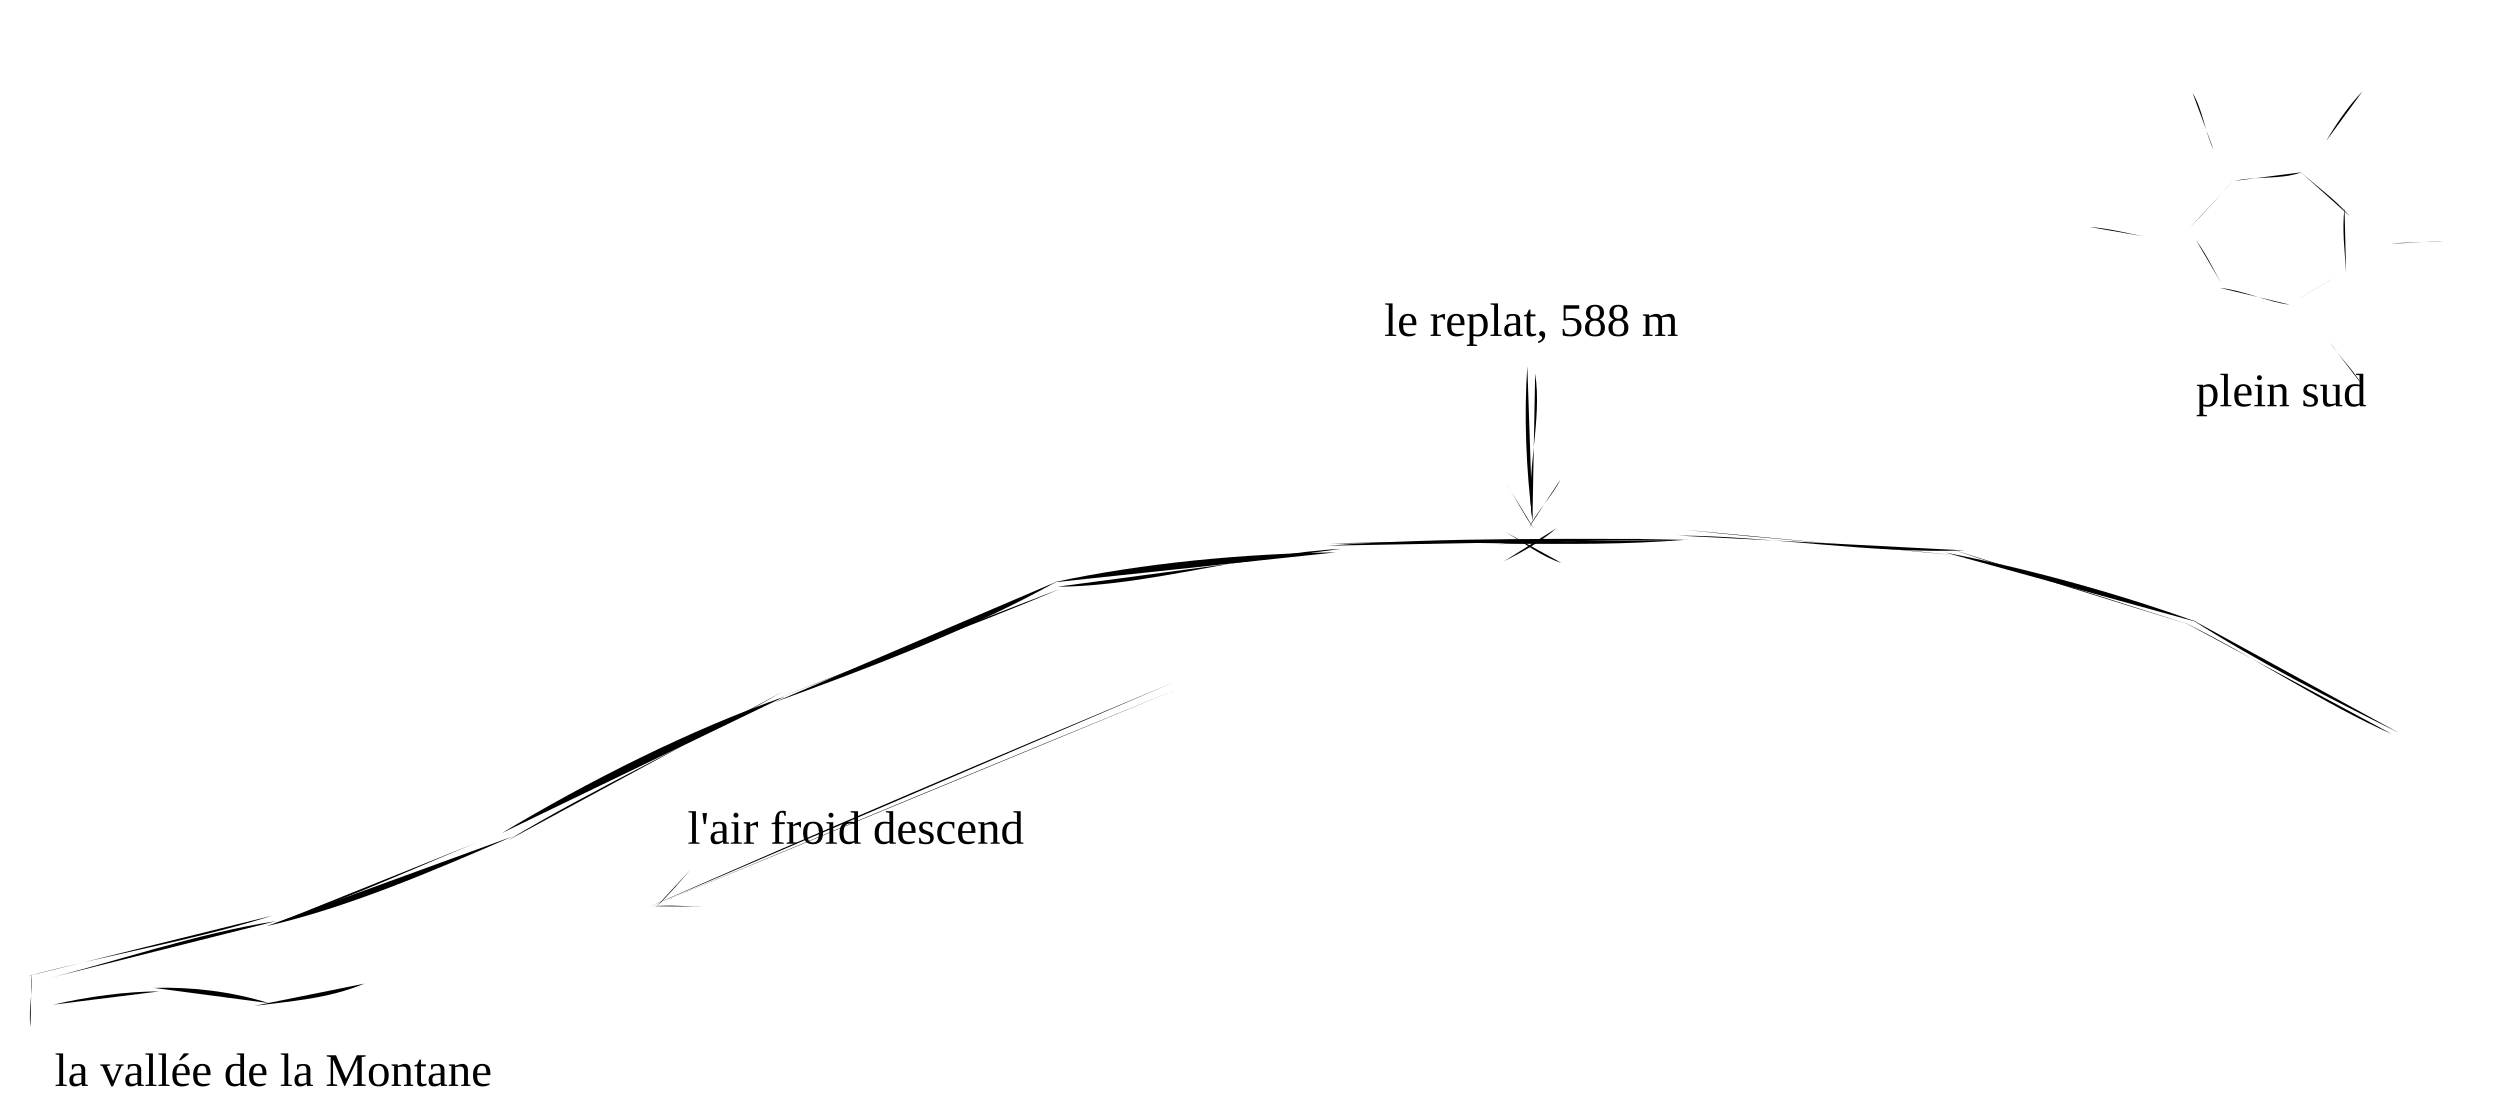
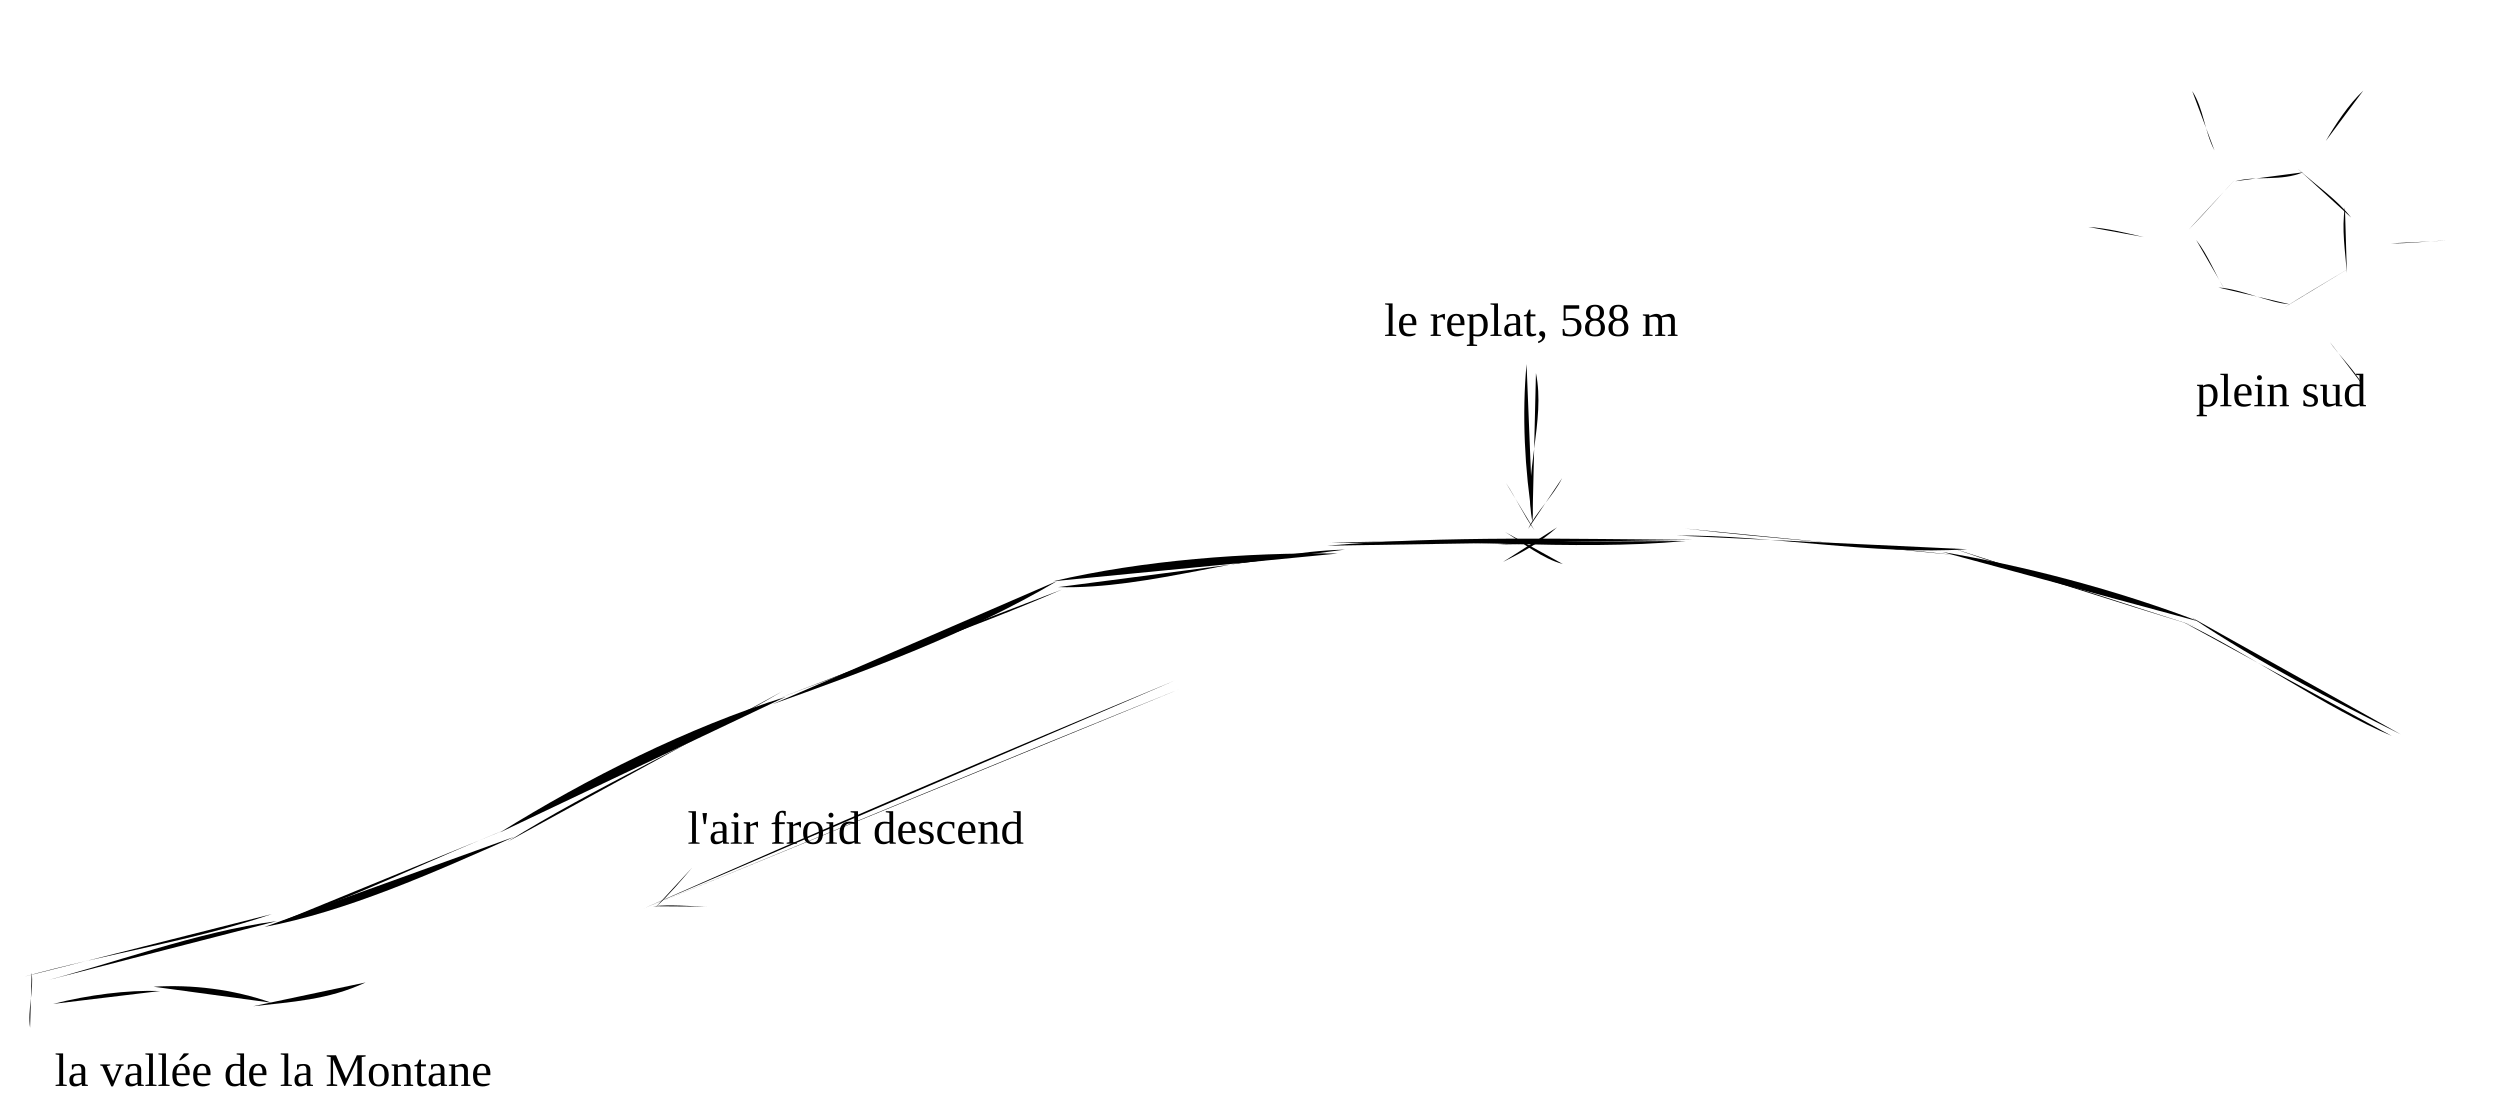
<svg viewBox="0 0 640 280" role="img" aria-labelledby="t-coupe d-coupe" class="croquis">
-   <path class="trait-croquis" d="M8.6 251.4C28.4 246.6 50.3 238.9 70.7 235.8" />
-   <path class="trait-croquis" d="M6.6 250.0C27.1 244.5 49.5 240.8 69.7 234.4" />
-   <path class="trait-croquis" d="M68.2 237.1C88.6 232.5 110.8 223.0 131.3 214.1" />
-   <path class="trait-croquis" d="M69.8 236.7C89.2 230.2 111.3 219.8 130.5 212.3" />
-   <path class="trait-croquis" d="M128.4 213.3C150.7 199.9 176.5 186.9 200.9 178.3" />
-   <path class="trait-croquis" d="M129.9 215.2C151.8 201.9 178.6 189.6 200.3 177.1" />
-   <path class="trait-croquis" d="M198.4 179.0C221.2 170.2 249.1 160.3 271.5 150.7" />
-   <path class="trait-croquis" d="M198.2 179.8C220.2 171.8 247.8 161.6 270.5 148.9" />
-   <path class="trait-croquis" d="M270.7 150.2C293.8 150.1 320.0 141.7 343.4 140.5" />
-   <path class="trait-croquis" d="M269.6 149.1C292.5 144.1 318.9 141.7 342.0 141.4" />
-   <path class="trait-croquis" d="M340.4 139.2C369.5 137.9 402.2 140.6 431.2 138.2" />
-   <path class="trait-croquis" d="M339.8 139.7C369.5 137.5 402.9 138.0 432.6 138.0" />
-   <path class="trait-croquis" d="M429.5 137.1C452.9 137.2 479.3 141.8 502.9 140.9" />
-   <path class="trait-croquis" d="M431.1 135.6C453.6 138.1 478.7 139.8 501.1 142.2" />
-   <path class="trait-croquis" d="M497.8 141.4C517.8 145.3 541.5 151.6 562.6 159.3" />
-   <path class="trait-croquis" d="M499.3 140.5C518.9 147.1 541.7 154.1 561.8 160.3" />
-   <path class="trait-croquis" d="M560.9 158.5C577.9 169.4 596.6 178.9 614.1 187.6" />
-   <path class="trait-croquis" d="M559.1 159.3C576.5 167.8 595.5 180.6 612.3 187.9" />
-   <path class="trait-croquis" d="M8.1 249.2C8.5 253.6 7.2 258.5 7.8 262.9" />
-   <path class="trait-croquis" d="M13.6 257.2C22.6 255.1 32.4 253.8 40.8 253.8" />
-   <path class="trait-croquis" d="M39.4 252.9C48.9 252.6 59.3 253.8 68.8 256.8" />
-   <path class="trait-croquis" d="M65.1 257.5C74.4 256.3 84.0 255.7 93.3 251.8" />
-   <path class="trait-croquis" d="M391.0 93.7C390.1 106.3 390.7 120.4 392.3 133.0" />
-   <path class="trait-croquis" d="M393.0 95.6C394.9 107.7 390.4 121.2 392.3 133.3" />
-   <path class="trait-croquis" d="M385.6 123.7C387.9 127.3 390.1 131.9 392.7 135.4" />
-   <path class="trait-croquis" d="M391.4 135.1C393.4 131.0 397.4 127.0 399.5 122.7" />
-   <path class="trait-croquis" d="M383.6 139.3C389.2 139.0 395.4 138.6 400.9 139.0" />
-   <path class="trait-croquis" d="M383.9 139.1C389.4 139.4 395.6 137.9 401.1 138.7" />
-   <path class="trait-croquis" d="M385.4 136.2C390.1 138.9 394.6 142.5 399.7 144.1" />
-   <path class="trait-croquis" d="M398.5 135.2C394.3 138.8 389.9 141.2 385.0 143.7" />
-   <path class="trait-croquis" d="M301.6 176.3C259.2 193.6 210.8 213.7 166.6 232.1" />
-   <path class="trait-croquis" d="M300.6 174.6C258.2 192.3 209.1 213.2 165.4 232.5" />
-   <path class="trait-croquis" d="M167.4 232.0C171.6 231.6 176.3 232.1 180.5 232.1" />
-   <path class="trait-croquis" d="M167.9 232.2C171.2 229.2 174.5 225.2 176.9 222.5" />
-   <path class="trait-croquis" d="M560.2 58.7C565.1 53.7 569.3 48.8 572.6 45.4" />
-   <path class="trait-croquis" d="M572.1 46.3C577.6 45.0 583.8 46.1 589.2 44.1" />
-   <path class="trait-croquis" d="M588.0 43.2C593.0 47.7 597.7 50.9 601.5 55.3" />
-   <path class="trait-croquis" d="M600.2 53.3C599.5 58.6 600.3 64.6 600.6 69.9" />
-   <path class="trait-croquis" d="M600.8 69.1C595.6 72.2 589.4 75.9 584.8 78.7" />
-   <path class="trait-croquis" d="M586.2 78.0C580.7 77.4 574.3 74.3 568.3 73.7" />
-   <path class="trait-croquis" d="M569.7 74.3C567.2 70.2 565.2 65.6 562.2 61.5" />
-   <path class="trait-croquis" d="M548.7 60.5C544.2 59.6 539.4 58.4 534.9 58.1" />
-   <path class="trait-croquis" d="M566.7 38.4C564.4 33.7 564.0 28.3 561.3 23.8" />
-   <path class="trait-croquis" d="M595.5 36.1C597.8 32.1 601.4 26.8 604.8 23.4" />
-   <path class="trait-croquis" d="M611.9 62.3C616.3 62.4 621.3 61.7 625.7 61.7" />
-   <path class="trait-croquis" d="M596.3 87.6C598.5 90.8 602.6 94.9 604.6 98.4" />
+   <path class="trait-croquis" d="M8.8 251.8C28.5 246.9 50.3 238.5 70.9 235.8" />
+   <path class="trait-croquis" d="M6.3 250.0C26.9 244.2 49.4 240.9 69.6 234.0" />
+   <path class="trait-croquis" d="M67.7 237.3C88.5 233.4 110.8 223.5 131.7 214.2" />
+   <path class="trait-croquis" d="M69.8 236.8C89.2 230.5 111.4 219.5 130.6 211.9" />
+   <path class="trait-croquis" d="M128.0 213.1C150.3 199.2 176.2 186.2 201.1 178.4" />
+   <path class="trait-croquis" d="M129.9 215.5C151.7 201.8 178.8 189.6 200.4 176.9" />
+   <path class="trait-croquis" d="M198.0 179.3C220.9 170.5 249.5 160.7 271.9 150.9" />
+   <path class="trait-croquis" d="M197.7 180.3C219.6 172.5 247.9 162.3 270.7 148.7" />
+   <path class="trait-croquis" d="M270.9 150.3C294.2 151.0 320.6 141.3 344.3 140.7" />
+   <path class="trait-croquis" d="M269.6 148.8C292.6 143.4 319.2 141.4 342.5 141.7" />
+   <path class="trait-croquis" d="M340.5 139.0C369.6 137.6 402.5 141.2 431.5 138.5" />
+   <path class="trait-croquis" d="M339.7 139.7C369.7 137.1 403.3 138.0 433.3 138.2" />
+   <path class="trait-croquis" d="M429.3 137.1C453.0 136.9 479.8 142.2 503.6 140.6" />
+   <path class="trait-croquis" d="M431.3 135.3C453.9 138.0 479.0 139.6 501.4 142.2" />
+   <path class="trait-croquis" d="M497.2 141.3C517.5 144.7 541.7 150.9 563.2 159.2" />
+   <path class="trait-croquis" d="M499.1 140.1C518.9 146.9 542.0 154.1 562.3 160.4" />
+   <path class="trait-croquis" d="M561.1 158.1C578.3 169.7 596.9 179.2 614.6 188.0" />
+   <path class="trait-croquis" d="M558.8 159.2C576.5 167.7 595.5 181.3 612.3 188.4" />
+   <path class="trait-croquis" d="M8.1 249.0C8.7 253.5 7.0 258.6 7.7 263.1" />
+   <path class="trait-croquis" d="M13.6 257.0C22.6 254.7 32.5 253.4 41.0 253.7" />
+   <path class="trait-croquis" d="M39.3 252.6C49.1 252.0 59.6 253.2 69.5 256.7" />
+   <path class="trait-croquis" d="M64.8 257.6C74.4 256.5 84.1 256.0 93.6 251.5" />
+   <path class="trait-croquis" d="M390.8 93.2C389.6 106.0 390.3 120.4 392.4 133.2" />
+   <path class="trait-croquis" d="M393.2 95.5C395.7 107.7 389.9 121.4 392.3 133.6" />
+   <path class="trait-croquis" d="M385.5 123.6C388.0 127.3 390.2 132.2 392.8 135.7" />
+   <path class="trait-croquis" d="M391.2 135.4C393.2 131.1 397.7 126.9 399.9 122.4" />
+   <path class="trait-croquis" d="M383.5 139.4C389.2 139.0 395.5 138.5 401.1 139.1" />
+   <path class="trait-croquis" d="M383.9 139.1C389.5 139.5 395.8 137.7 401.4 138.6" />
+   <path class="trait-croquis" d="M385.3 136.2C390.1 139.1 394.8 143.0 400.1 144.4" />
+   <path class="trait-croquis" d="M398.6 135.0C394.3 138.9 389.9 141.3 384.7 143.9" />
+   <path class="trait-croquis" d="M302.0 176.4C259.5 193.5 211.0 213.7 166.2 232.1" />
+   <path class="trait-croquis" d="M300.8 174.2C258.4 191.8 208.8 213.0 164.7 232.6" />
+   <path class="trait-croquis" d="M167.2 232.0C171.6 231.5 176.5 232.0 180.9 232.1" />
+   <path class="trait-croquis" d="M167.8 232.3C171.3 229.1 174.9 224.8 177.2 222.1" />
+   <path class="trait-croquis" d="M560.2 58.9C565.4 53.6 569.6 48.6 572.8 45.3" />
+   <path class="trait-croquis" d="M572.2 46.4C577.7 44.9 584.0 46.5 589.6 44.1" />
+   <path class="trait-croquis" d="M588.0 43.0C593.3 47.8 598.1 50.9 601.9 55.7" />
+   <path class="trait-croquis" d="M600.3 53.1C599.4 58.5 600.4 64.5 600.8 69.9" />
+   <path class="trait-croquis" d="M601.0 68.9C595.6 72.1 589.1 76.0 584.5 78.9" />
+   <path class="trait-croquis" d="M586.2 77.9C580.6 77.5 574.0 74.0 567.9 73.6" />
+   <path class="trait-croquis" d="M569.7 74.4C567.1 70.3 565.4 65.5 562.2 61.4" />
+   <path class="trait-croquis" d="M548.8 60.7C544.2 59.6 539.3 58.4 534.6 58.1" />
+   <path class="trait-croquis" d="M566.9 38.5C564.3 33.6 564.2 27.9 561.2 23.3" />
+   <path class="trait-croquis" d="M595.4 36.1C597.7 32.1 601.3 26.6 605.0 23.2" />
+   <path class="trait-croquis" d="M611.9 62.3C616.4 62.4 621.6 61.7 626.2 61.6" />
+   <path class="trait-croquis" d="M596.4 87.5C598.5 90.7 602.9 94.9 604.8 98.5" />
  <g class="texte-croquis">
    <text x="392" y="86" class="fort" text-anchor="middle">le replat, 588 m</text>
    <text x="584" y="104" class="petit" text-anchor="middle">plein sud</text>
    <text x="14" y="278" class="petit">la vallée de la Montane</text>
    <text x="176" y="216" class="petit">l'air froid descend</text>
  </g>
</svg>
